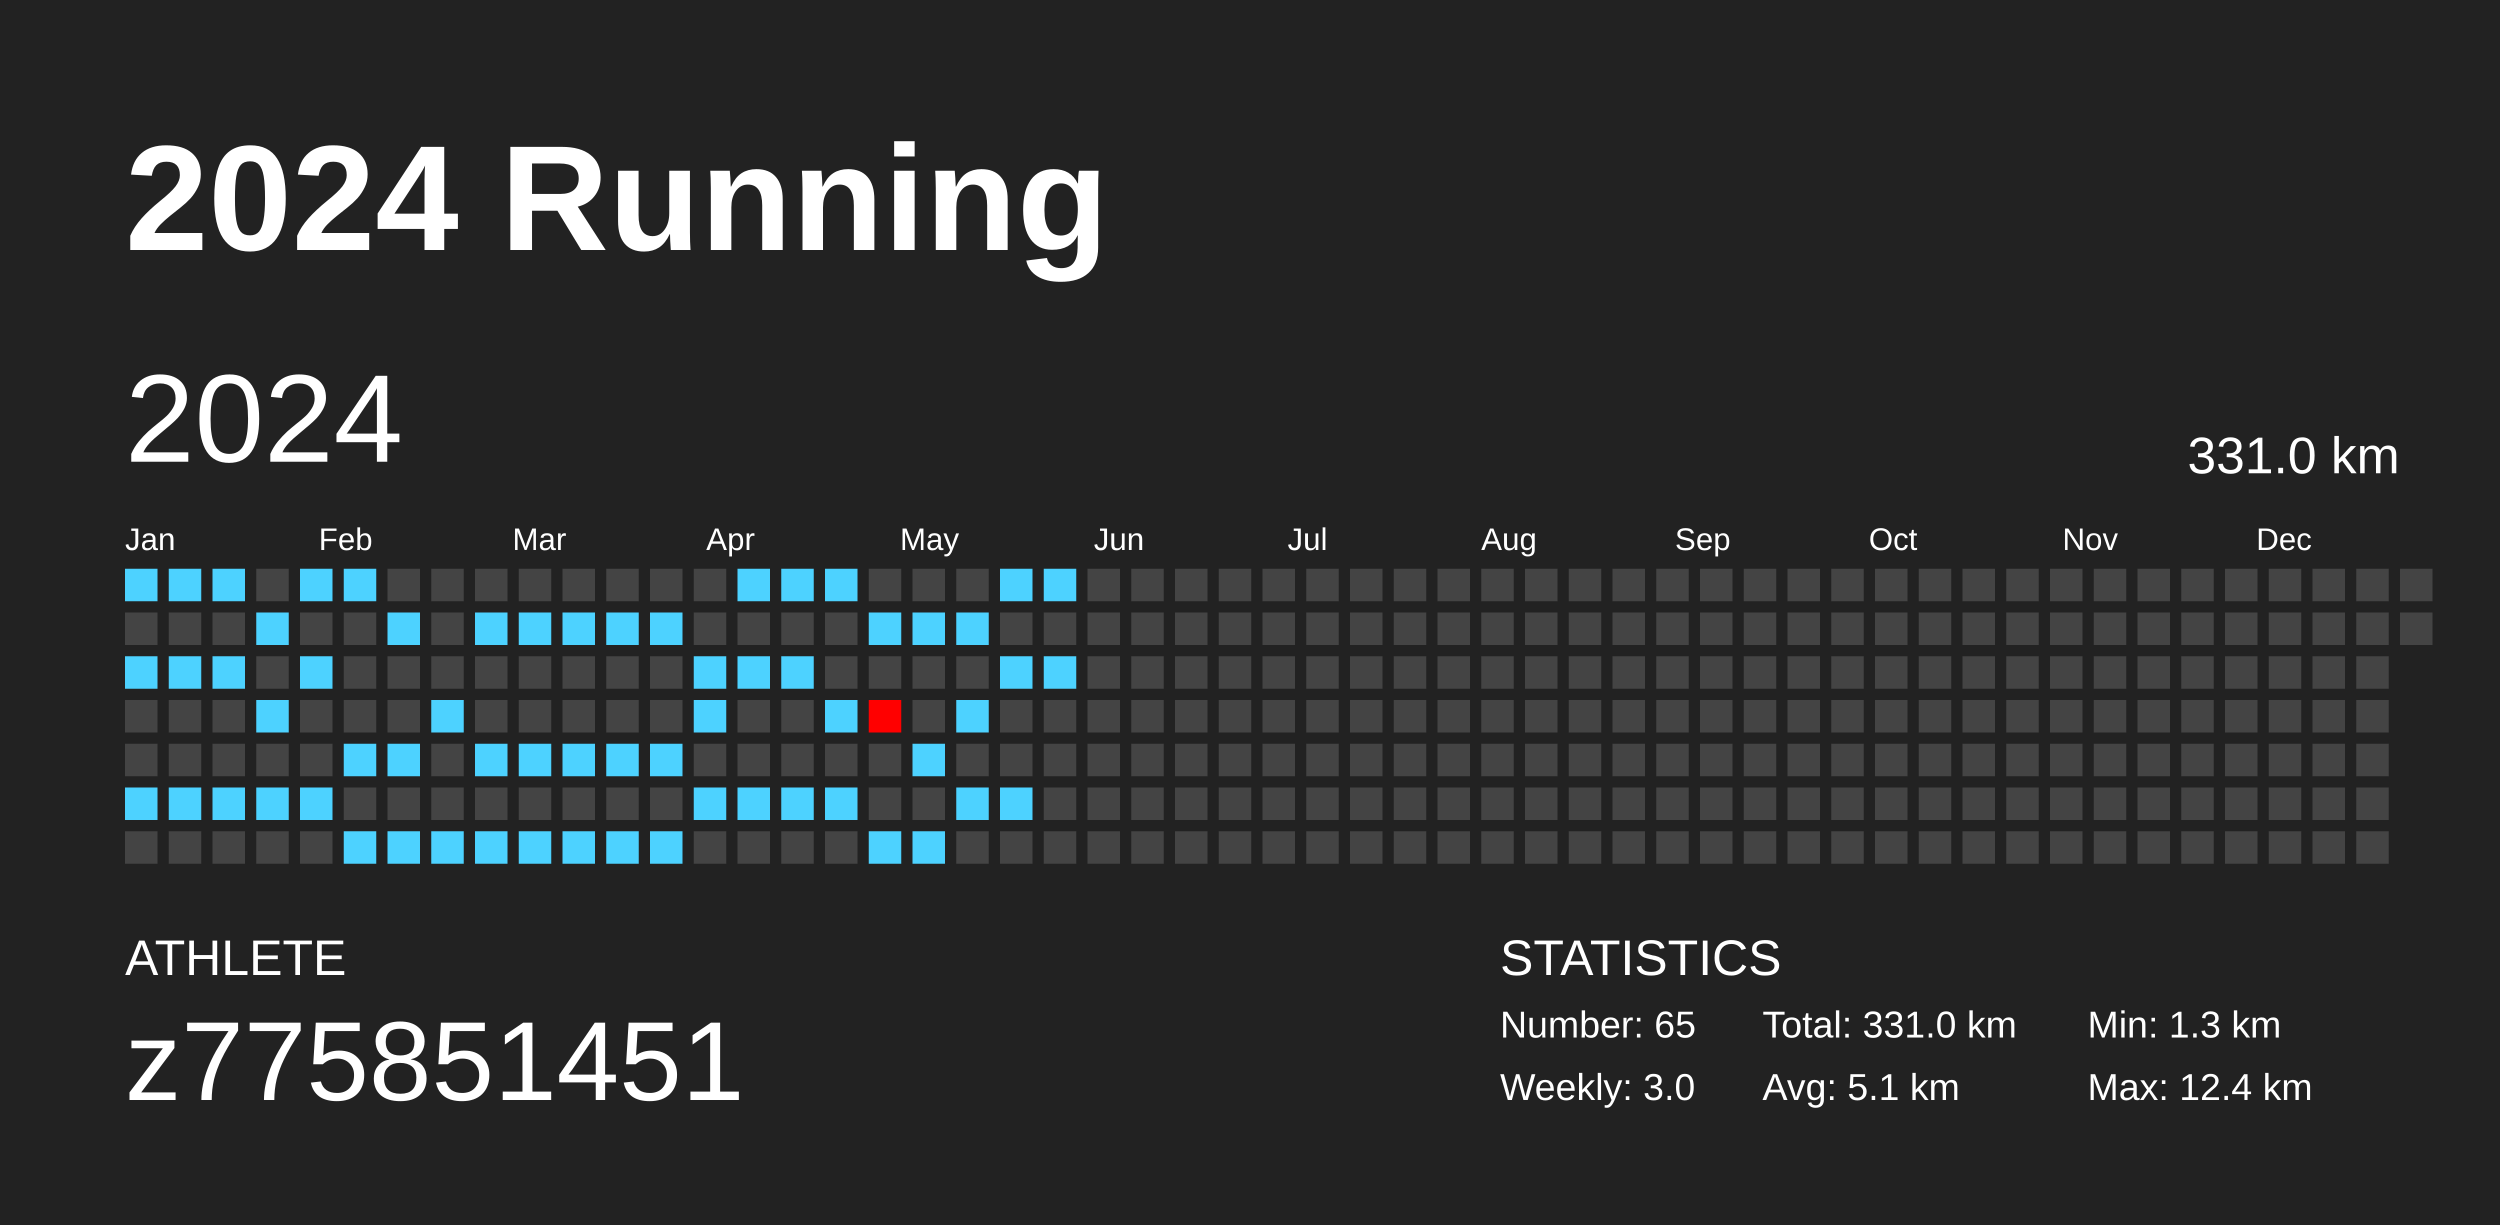
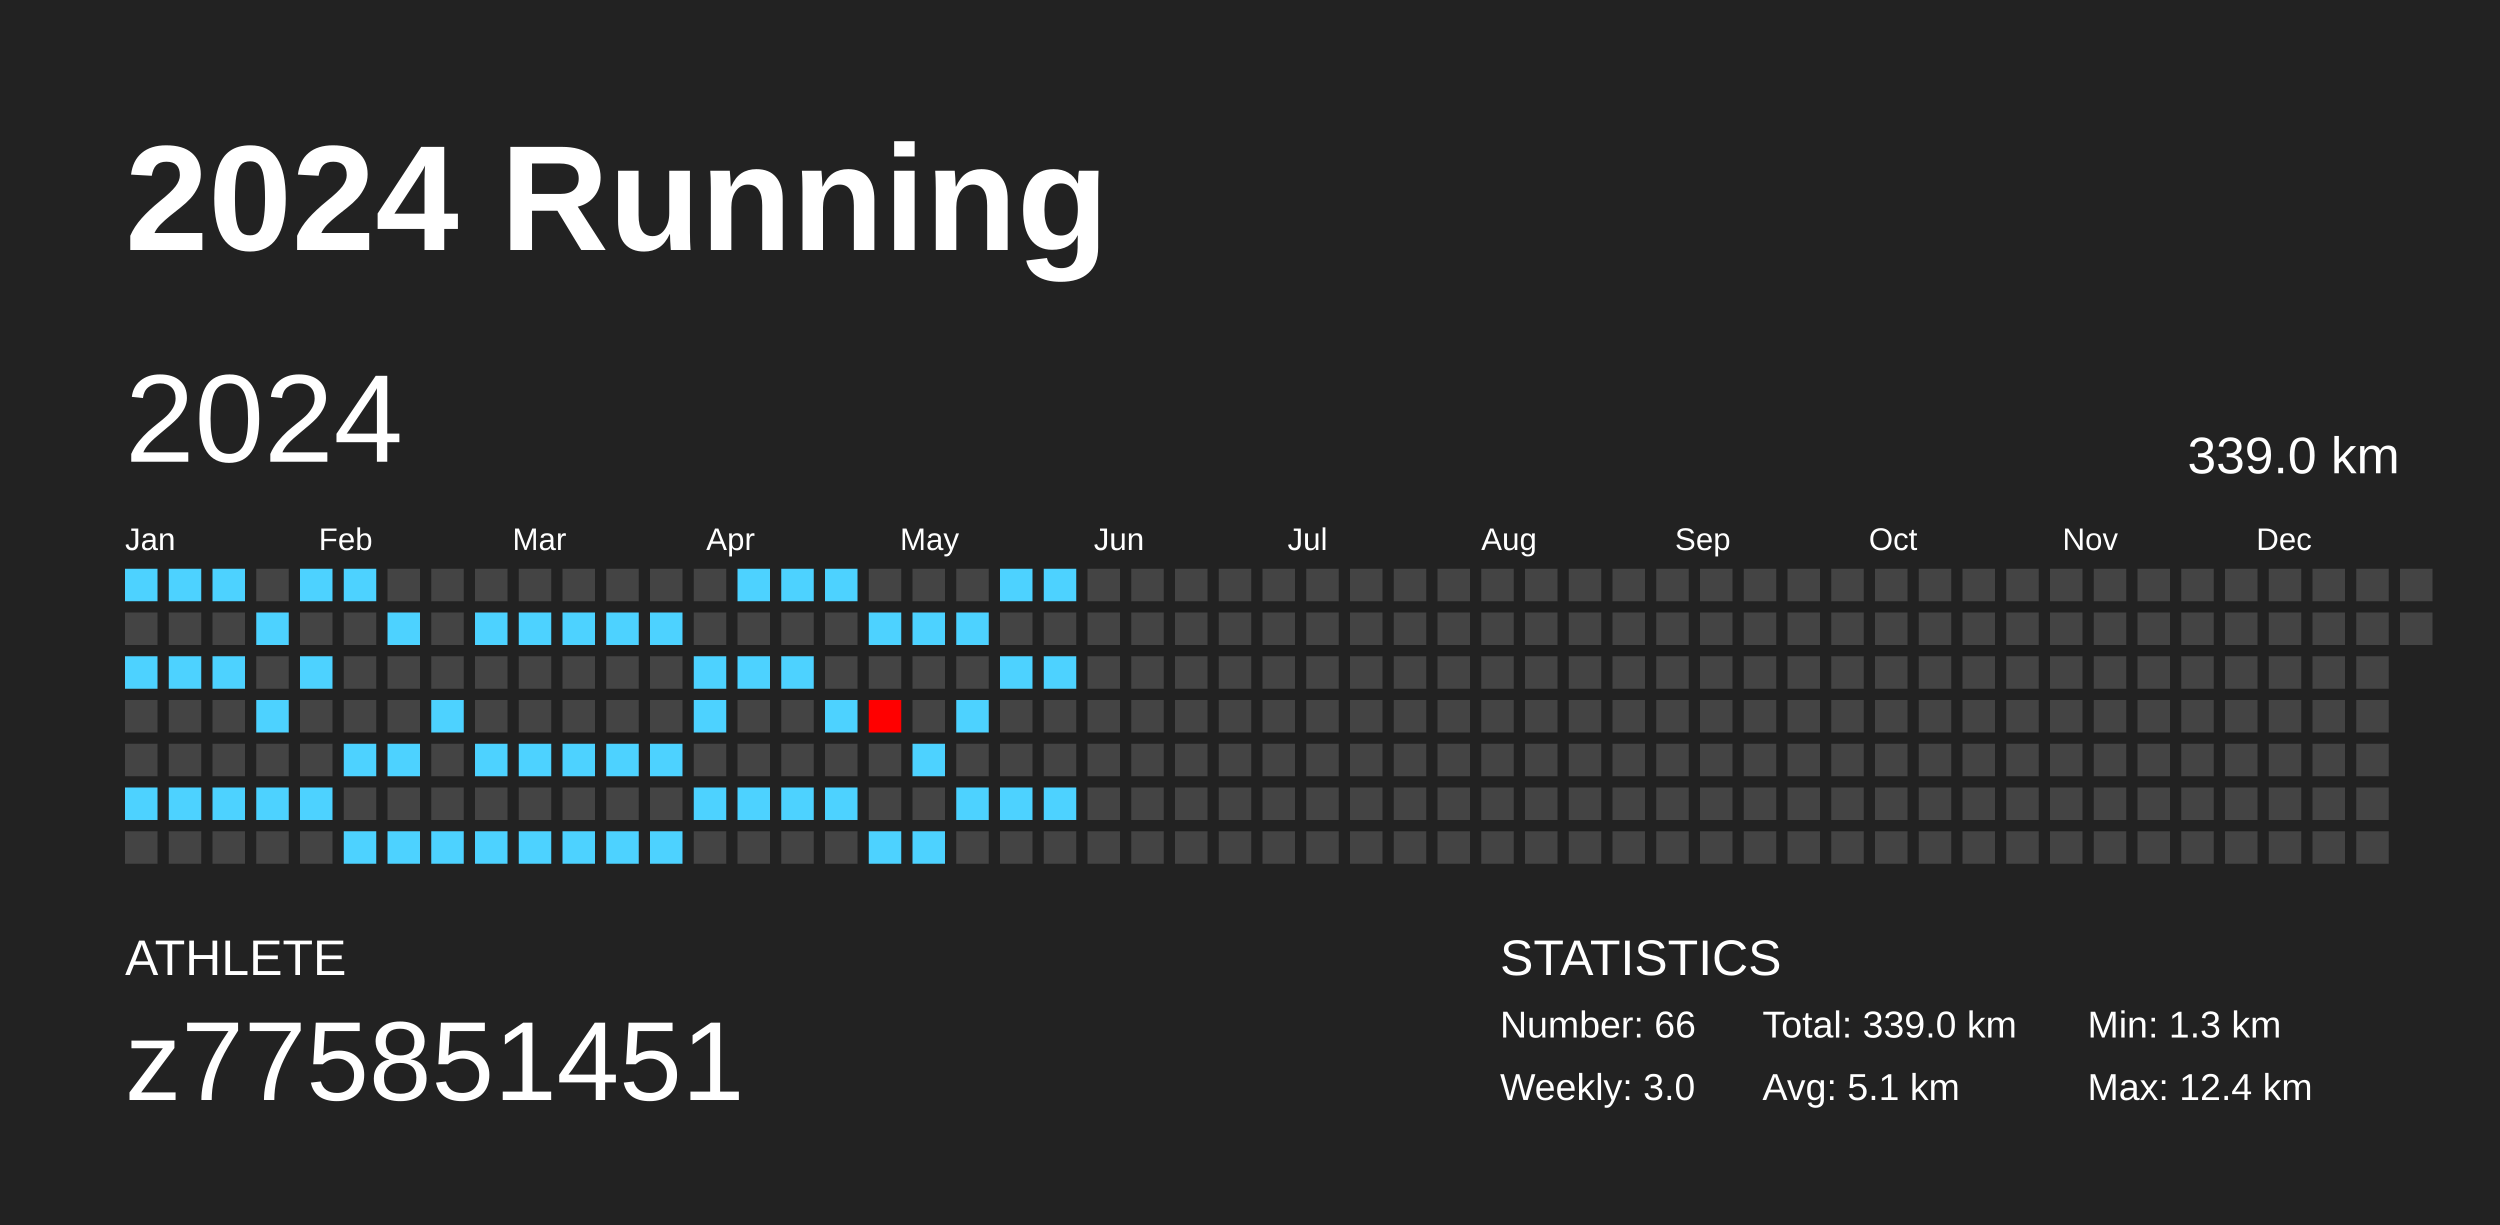
<svg xmlns="http://www.w3.org/2000/svg" baseProfile="full" height="98mm" version="1.1" viewBox="0,0,200,98" width="200mm">
  <defs />
  <rect fill="#222222" height="98" width="200" x="0" y="0" />
  <text fill="#FFFFFF" style="font-size:12px; font-family:Arial; font-weight:bold;" x="10" y="20">2024 Running</text>
  <text fill="#FFFFFF" style="font-size:4px; font-family:Arial" x="10" y="78">ATHLETE</text>
  <text fill="#FFFFFF" style="font-size:9px; font-family:Arial" x="10" y="88">z775851451</text>
  <text fill="#FFFFFF" style="font-size:4px; font-family:Arial" x="120" y="78">STATISTICS</text>
-   <text fill="#FFFFFF" style="font-size:3px; font-family:Arial" x="120" y="83">Number: 65</text>
+   <text fill="#FFFFFF" style="font-size:3px; font-family:Arial" x="120" y="83">Number: 66</text>
  <text fill="#FFFFFF" style="font-size:3px; font-family:Arial" x="120" y="88">Weekly: 3.0</text>
-   <text fill="#FFFFFF" style="font-size:3px; font-family:Arial" x="141" y="83">Total: 331.0 km</text>
+   <text fill="#FFFFFF" style="font-size:3px; font-family:Arial" x="141" y="83">Total: 339.0 km</text>
  <text fill="#FFFFFF" style="font-size:3px; font-family:Arial" x="141" y="88">Avg: 5.1 km</text>
  <text fill="#FFFFFF" style="font-size:3px; font-family:Arial" x="167" y="83">Min: 1.3 km</text>
  <text fill="#FFFFFF" style="font-size:3px; font-family:Arial" x="167" y="88">Max: 12.4 km</text>
  <text dominant-baseline="hanging" fill="#FFFFFF" style="font-size:10.0px; font-family:Arial;" x="10" y="30">2024</text>
-   <text dominant-baseline="hanging" fill="#FFFFFF" style="font-size:4.125px; font-family:Arial;" x="175" y="35">331.0 km</text>
+   <text dominant-baseline="hanging" fill="#FFFFFF" style="font-size:4.125px; font-family:Arial;" x="175" y="35">339.0 km</text>
  <text fill="#FFFFFF" style="font-size:2.5px; font-family:Arial" x="10.0" y="44">Jan</text>
  <text fill="#FFFFFF" style="font-size:2.5px; font-family:Arial" x="25.5" y="44">Feb</text>
  <text fill="#FFFFFF" style="font-size:2.5px; font-family:Arial" x="41.0" y="44">Mar</text>
  <text fill="#FFFFFF" style="font-size:2.5px; font-family:Arial" x="56.5" y="44">Apr</text>
  <text fill="#FFFFFF" style="font-size:2.5px; font-family:Arial" x="72.0" y="44">May</text>
  <text fill="#FFFFFF" style="font-size:2.5px; font-family:Arial" x="87.5" y="44">Jun</text>
  <text fill="#FFFFFF" style="font-size:2.5px; font-family:Arial" x="103.0" y="44">Jul</text>
  <text fill="#FFFFFF" style="font-size:2.5px; font-family:Arial" x="118.5" y="44">Aug</text>
  <text fill="#FFFFFF" style="font-size:2.5px; font-family:Arial" x="134.0" y="44">Sep</text>
  <text fill="#FFFFFF" style="font-size:2.5px; font-family:Arial" x="149.5" y="44">Oct</text>
  <text fill="#FFFFFF" style="font-size:2.5px; font-family:Arial" x="165.0" y="44">Nov</text>
  <text fill="#FFFFFF" style="font-size:2.5px; font-family:Arial" x="180.5" y="44">Dec</text>
  <rect fill="#4dd2ff" height="2.6" width="2.6" x="10.0" y="45.5" />
  <rect fill="#444444" height="2.6" width="2.6" x="10.0" y="49.0" />
  <rect fill="#4dd2ff" height="2.6" width="2.6" x="10.0" y="52.5" />
  <rect fill="#444444" height="2.6" width="2.6" x="10.0" y="56.0" />
  <rect fill="#444444" height="2.6" width="2.6" x="10.0" y="59.5" />
  <rect fill="#4dd2ff" height="2.6" width="2.6" x="10.0" y="63.0" />
  <rect fill="#444444" height="2.6" width="2.6" x="10.0" y="66.5" />
  <rect fill="#4dd2ff" height="2.6" width="2.6" x="13.5" y="45.5" />
  <rect fill="#444444" height="2.6" width="2.6" x="13.5" y="49.0" />
  <rect fill="#4dd2ff" height="2.6" width="2.6" x="13.5" y="52.5" />
  <rect fill="#444444" height="2.6" width="2.6" x="13.5" y="56.0" />
  <rect fill="#444444" height="2.6" width="2.6" x="13.5" y="59.5" />
  <rect fill="#4dd2ff" height="2.6" width="2.6" x="13.5" y="63.0" />
  <rect fill="#444444" height="2.6" width="2.6" x="13.5" y="66.5" />
  <rect fill="#4dd2ff" height="2.6" width="2.6" x="17.0" y="45.5" />
  <rect fill="#444444" height="2.6" width="2.6" x="17.0" y="49.0" />
  <rect fill="#4dd2ff" height="2.6" width="2.6" x="17.0" y="52.5" />
  <rect fill="#444444" height="2.6" width="2.6" x="17.0" y="56.0" />
  <rect fill="#444444" height="2.6" width="2.6" x="17.0" y="59.5" />
  <rect fill="#4dd2ff" height="2.6" width="2.6" x="17.0" y="63.0" />
  <rect fill="#444444" height="2.6" width="2.6" x="17.0" y="66.5" />
  <rect fill="#444444" height="2.6" width="2.6" x="20.5" y="45.5" />
  <rect fill="#4dd2ff" height="2.6" width="2.6" x="20.5" y="49.0" />
  <rect fill="#444444" height="2.6" width="2.6" x="20.5" y="52.5" />
  <rect fill="#4dd2ff" height="2.6" width="2.6" x="20.5" y="56.0" />
  <rect fill="#444444" height="2.6" width="2.6" x="20.5" y="59.5" />
  <rect fill="#4dd2ff" height="2.6" width="2.6" x="20.5" y="63.0" />
  <rect fill="#444444" height="2.6" width="2.6" x="20.5" y="66.5" />
  <rect fill="#4dd2ff" height="2.6" width="2.6" x="24.0" y="45.5" />
  <rect fill="#444444" height="2.6" width="2.6" x="24.0" y="49.0" />
  <rect fill="#4dd2ff" height="2.6" width="2.6" x="24.0" y="52.5" />
  <rect fill="#444444" height="2.6" width="2.6" x="24.0" y="56.0" />
  <rect fill="#444444" height="2.6" width="2.6" x="24.0" y="59.5" />
  <rect fill="#4dd2ff" height="2.6" width="2.6" x="24.0" y="63.0" />
  <rect fill="#444444" height="2.6" width="2.6" x="24.0" y="66.5" />
  <rect fill="#4dd2ff" height="2.6" width="2.6" x="27.5" y="45.5" />
  <rect fill="#444444" height="2.6" width="2.6" x="27.5" y="49.0" />
  <rect fill="#444444" height="2.6" width="2.6" x="27.5" y="52.5" />
  <rect fill="#444444" height="2.6" width="2.6" x="27.5" y="56.0" />
  <rect fill="#4dd2ff" height="2.6" width="2.6" x="27.5" y="59.5" />
  <rect fill="#444444" height="2.6" width="2.6" x="27.5" y="63.0" />
  <rect fill="#4dd2ff" height="2.6" width="2.6" x="27.5" y="66.5" />
  <rect fill="#444444" height="2.6" width="2.6" x="31.0" y="45.5" />
  <rect fill="#4dd2ff" height="2.6" width="2.6" x="31.0" y="49.0" />
  <rect fill="#444444" height="2.6" width="2.6" x="31.0" y="52.5" />
  <rect fill="#444444" height="2.6" width="2.6" x="31.0" y="56.0" />
  <rect fill="#4dd2ff" height="2.6" width="2.6" x="31.0" y="59.5" />
  <rect fill="#444444" height="2.6" width="2.6" x="31.0" y="63.0" />
  <rect fill="#4dd2ff" height="2.6" width="2.6" x="31.0" y="66.5" />
  <rect fill="#444444" height="2.6" width="2.6" x="34.5" y="45.5" />
  <rect fill="#444444" height="2.6" width="2.6" x="34.5" y="49.0" />
  <rect fill="#444444" height="2.6" width="2.6" x="34.5" y="52.5" />
  <rect fill="#4dd2ff" height="2.6" width="2.6" x="34.5" y="56.0" />
  <rect fill="#444444" height="2.6" width="2.6" x="34.5" y="59.5" />
  <rect fill="#444444" height="2.6" width="2.6" x="34.5" y="63.0" />
  <rect fill="#4dd2ff" height="2.6" width="2.6" x="34.5" y="66.5" />
  <rect fill="#444444" height="2.6" width="2.6" x="38.0" y="45.5" />
  <rect fill="#4dd2ff" height="2.6" width="2.6" x="38.0" y="49.0" />
  <rect fill="#444444" height="2.6" width="2.6" x="38.0" y="52.5" />
  <rect fill="#444444" height="2.6" width="2.6" x="38.0" y="56.0" />
  <rect fill="#4dd2ff" height="2.6" width="2.6" x="38.0" y="59.5" />
  <rect fill="#444444" height="2.6" width="2.6" x="38.0" y="63.0" />
  <rect fill="#4dd2ff" height="2.6" width="2.6" x="38.0" y="66.5" />
  <rect fill="#444444" height="2.6" width="2.6" x="41.5" y="45.5" />
  <rect fill="#4dd2ff" height="2.6" width="2.6" x="41.5" y="49.0" />
  <rect fill="#444444" height="2.6" width="2.6" x="41.5" y="52.5" />
  <rect fill="#444444" height="2.6" width="2.6" x="41.5" y="56.0" />
  <rect fill="#4dd2ff" height="2.6" width="2.6" x="41.5" y="59.5" />
  <rect fill="#444444" height="2.6" width="2.6" x="41.5" y="63.0" />
  <rect fill="#4dd2ff" height="2.6" width="2.6" x="41.5" y="66.5" />
  <rect fill="#444444" height="2.6" width="2.6" x="45.0" y="45.5" />
  <rect fill="#4dd2ff" height="2.6" width="2.6" x="45.0" y="49.0" />
  <rect fill="#444444" height="2.6" width="2.6" x="45.0" y="52.5" />
  <rect fill="#444444" height="2.6" width="2.6" x="45.0" y="56.0" />
  <rect fill="#4dd2ff" height="2.6" width="2.6" x="45.0" y="59.5" />
  <rect fill="#444444" height="2.6" width="2.6" x="45.0" y="63.0" />
  <rect fill="#4dd2ff" height="2.6" width="2.6" x="45.0" y="66.5" />
  <rect fill="#444444" height="2.6" width="2.6" x="48.5" y="45.5" />
  <rect fill="#4dd2ff" height="2.6" width="2.6" x="48.5" y="49.0" />
  <rect fill="#444444" height="2.6" width="2.6" x="48.5" y="52.5" />
  <rect fill="#444444" height="2.6" width="2.6" x="48.5" y="56.0" />
  <rect fill="#4dd2ff" height="2.6" width="2.6" x="48.5" y="59.5" />
  <rect fill="#444444" height="2.6" width="2.6" x="48.5" y="63.0" />
  <rect fill="#4dd2ff" height="2.6" width="2.6" x="48.5" y="66.5" />
  <rect fill="#444444" height="2.6" width="2.6" x="52.0" y="45.5" />
  <rect fill="#4dd2ff" height="2.6" width="2.6" x="52.0" y="49.0" />
  <rect fill="#444444" height="2.6" width="2.6" x="52.0" y="52.5" />
  <rect fill="#444444" height="2.6" width="2.6" x="52.0" y="56.0" />
  <rect fill="#4dd2ff" height="2.6" width="2.6" x="52.0" y="59.5" />
  <rect fill="#444444" height="2.6" width="2.6" x="52.0" y="63.0" />
  <rect fill="#4dd2ff" height="2.6" width="2.6" x="52.0" y="66.5" />
  <rect fill="#444444" height="2.6" width="2.6" x="55.5" y="45.5" />
  <rect fill="#444444" height="2.6" width="2.6" x="55.5" y="49.0" />
  <rect fill="#4dd2ff" height="2.6" width="2.6" x="55.5" y="52.5" />
  <rect fill="#4dd2ff" height="2.6" width="2.6" x="55.5" y="56.0" />
  <rect fill="#444444" height="2.6" width="2.6" x="55.5" y="59.5" />
  <rect fill="#4dd2ff" height="2.6" width="2.6" x="55.5" y="63.0" />
  <rect fill="#444444" height="2.6" width="2.6" x="55.5" y="66.5" />
  <rect fill="#4dd2ff" height="2.6" width="2.6" x="59.0" y="45.5" />
  <rect fill="#444444" height="2.6" width="2.6" x="59.0" y="49.0" />
  <rect fill="#4dd2ff" height="2.6" width="2.6" x="59.0" y="52.5" />
  <rect fill="#444444" height="2.6" width="2.6" x="59.0" y="56.0" />
  <rect fill="#444444" height="2.6" width="2.6" x="59.0" y="59.5" />
  <rect fill="#4dd2ff" height="2.6" width="2.6" x="59.0" y="63.0" />
  <rect fill="#444444" height="2.6" width="2.6" x="59.0" y="66.5" />
  <rect fill="#4dd2ff" height="2.6" width="2.6" x="62.5" y="45.5" />
  <rect fill="#444444" height="2.6" width="2.6" x="62.5" y="49.0" />
  <rect fill="#4dd2ff" height="2.6" width="2.6" x="62.5" y="52.5" />
  <rect fill="#444444" height="2.6" width="2.6" x="62.5" y="56.0" />
  <rect fill="#444444" height="2.6" width="2.6" x="62.5" y="59.5" />
  <rect fill="#4dd2ff" height="2.6" width="2.6" x="62.5" y="63.0" />
  <rect fill="#444444" height="2.6" width="2.6" x="62.5" y="66.5" />
  <rect fill="#4dd2ff" height="2.6" width="2.6" x="66.0" y="45.5" />
  <rect fill="#444444" height="2.6" width="2.6" x="66.0" y="49.0" />
  <rect fill="#444444" height="2.6" width="2.6" x="66.0" y="52.5" />
  <rect fill="#4dd2ff" height="2.6" width="2.6" x="66.0" y="56.0" />
  <rect fill="#444444" height="2.6" width="2.6" x="66.0" y="59.5" />
  <rect fill="#4dd2ff" height="2.6" width="2.6" x="66.0" y="63.0" />
  <rect fill="#444444" height="2.6" width="2.6" x="66.0" y="66.5" />
  <rect fill="#444444" height="2.6" width="2.6" x="69.5" y="45.5" />
  <rect fill="#4dd2ff" height="2.6" width="2.6" x="69.5" y="49.0" />
  <rect fill="#444444" height="2.6" width="2.6" x="69.5" y="52.5" />
  <rect fill="#ff0000" height="2.6" width="2.6" x="69.5" y="56.0" />
  <rect fill="#444444" height="2.6" width="2.6" x="69.5" y="59.5" />
  <rect fill="#444444" height="2.6" width="2.6" x="69.5" y="63.0" />
  <rect fill="#4dd2ff" height="2.6" width="2.6" x="69.5" y="66.5" />
  <rect fill="#444444" height="2.6" width="2.6" x="73.0" y="45.5" />
  <rect fill="#4dd2ff" height="2.6" width="2.6" x="73.0" y="49.0" />
  <rect fill="#444444" height="2.6" width="2.6" x="73.0" y="52.5" />
  <rect fill="#444444" height="2.6" width="2.6" x="73.0" y="56.0" />
  <rect fill="#4dd2ff" height="2.6" width="2.6" x="73.0" y="59.5" />
  <rect fill="#444444" height="2.6" width="2.6" x="73.0" y="63.0" />
  <rect fill="#4dd2ff" height="2.6" width="2.6" x="73.0" y="66.5" />
  <rect fill="#444444" height="2.6" width="2.6" x="76.5" y="45.5" />
  <rect fill="#4dd2ff" height="2.6" width="2.6" x="76.5" y="49.0" />
  <rect fill="#444444" height="2.6" width="2.6" x="76.5" y="52.5" />
  <rect fill="#4dd2ff" height="2.6" width="2.6" x="76.5" y="56.0" />
  <rect fill="#444444" height="2.6" width="2.6" x="76.5" y="59.5" />
  <rect fill="#4dd2ff" height="2.6" width="2.6" x="76.5" y="63.0" />
  <rect fill="#444444" height="2.6" width="2.6" x="76.5" y="66.5" />
  <rect fill="#4dd2ff" height="2.6" width="2.6" x="80.0" y="45.5" />
  <rect fill="#444444" height="2.6" width="2.6" x="80.0" y="49.0" />
  <rect fill="#4dd2ff" height="2.6" width="2.6" x="80.0" y="52.5" />
  <rect fill="#444444" height="2.6" width="2.6" x="80.0" y="56.0" />
  <rect fill="#444444" height="2.6" width="2.6" x="80.0" y="59.5" />
  <rect fill="#4dd2ff" height="2.6" width="2.6" x="80.0" y="63.0" />
  <rect fill="#444444" height="2.6" width="2.6" x="80.0" y="66.5" />
  <rect fill="#4dd2ff" height="2.6" width="2.6" x="83.5" y="45.5" />
  <rect fill="#444444" height="2.6" width="2.6" x="83.5" y="49.0" />
  <rect fill="#4dd2ff" height="2.6" width="2.6" x="83.5" y="52.5" />
  <rect fill="#444444" height="2.6" width="2.6" x="83.5" y="56.0" />
  <rect fill="#444444" height="2.6" width="2.6" x="83.5" y="59.5" />
-   <rect fill="#444444" height="2.6" width="2.6" x="83.5" y="63.0" />
+   <rect fill="#4dd2ff" height="2.6" width="2.6" x="83.5" y="63.0" />
  <rect fill="#444444" height="2.6" width="2.6" x="83.5" y="66.5" />
  <rect fill="#444444" height="2.6" width="2.6" x="87.0" y="45.5" />
  <rect fill="#444444" height="2.6" width="2.6" x="87.0" y="49.0" />
  <rect fill="#444444" height="2.6" width="2.6" x="87.0" y="52.5" />
  <rect fill="#444444" height="2.6" width="2.6" x="87.0" y="56.0" />
  <rect fill="#444444" height="2.6" width="2.6" x="87.0" y="59.5" />
  <rect fill="#444444" height="2.6" width="2.6" x="87.0" y="63.0" />
  <rect fill="#444444" height="2.6" width="2.6" x="87.0" y="66.5" />
  <rect fill="#444444" height="2.6" width="2.6" x="90.5" y="45.5" />
  <rect fill="#444444" height="2.6" width="2.6" x="90.5" y="49.0" />
  <rect fill="#444444" height="2.6" width="2.6" x="90.5" y="52.5" />
  <rect fill="#444444" height="2.6" width="2.6" x="90.5" y="56.0" />
  <rect fill="#444444" height="2.6" width="2.6" x="90.5" y="59.5" />
  <rect fill="#444444" height="2.6" width="2.6" x="90.5" y="63.0" />
  <rect fill="#444444" height="2.6" width="2.6" x="90.5" y="66.5" />
  <rect fill="#444444" height="2.6" width="2.6" x="94.0" y="45.5" />
  <rect fill="#444444" height="2.6" width="2.6" x="94.0" y="49.0" />
  <rect fill="#444444" height="2.6" width="2.6" x="94.0" y="52.5" />
  <rect fill="#444444" height="2.6" width="2.6" x="94.0" y="56.0" />
  <rect fill="#444444" height="2.6" width="2.6" x="94.0" y="59.5" />
  <rect fill="#444444" height="2.6" width="2.6" x="94.0" y="63.0" />
  <rect fill="#444444" height="2.6" width="2.6" x="94.0" y="66.5" />
  <rect fill="#444444" height="2.6" width="2.6" x="97.5" y="45.5" />
  <rect fill="#444444" height="2.6" width="2.6" x="97.5" y="49.0" />
  <rect fill="#444444" height="2.6" width="2.6" x="97.5" y="52.5" />
  <rect fill="#444444" height="2.6" width="2.6" x="97.5" y="56.0" />
  <rect fill="#444444" height="2.6" width="2.6" x="97.5" y="59.5" />
  <rect fill="#444444" height="2.6" width="2.6" x="97.5" y="63.0" />
  <rect fill="#444444" height="2.6" width="2.6" x="97.5" y="66.5" />
  <rect fill="#444444" height="2.6" width="2.6" x="101.0" y="45.5" />
  <rect fill="#444444" height="2.6" width="2.6" x="101.0" y="49.0" />
  <rect fill="#444444" height="2.6" width="2.6" x="101.0" y="52.5" />
  <rect fill="#444444" height="2.6" width="2.6" x="101.0" y="56.0" />
  <rect fill="#444444" height="2.6" width="2.6" x="101.0" y="59.5" />
  <rect fill="#444444" height="2.6" width="2.6" x="101.0" y="63.0" />
  <rect fill="#444444" height="2.6" width="2.6" x="101.0" y="66.5" />
  <rect fill="#444444" height="2.6" width="2.6" x="104.5" y="45.5" />
  <rect fill="#444444" height="2.6" width="2.6" x="104.5" y="49.0" />
  <rect fill="#444444" height="2.6" width="2.6" x="104.5" y="52.5" />
  <rect fill="#444444" height="2.6" width="2.6" x="104.5" y="56.0" />
  <rect fill="#444444" height="2.6" width="2.6" x="104.5" y="59.5" />
  <rect fill="#444444" height="2.6" width="2.6" x="104.5" y="63.0" />
  <rect fill="#444444" height="2.6" width="2.6" x="104.5" y="66.5" />
  <rect fill="#444444" height="2.6" width="2.6" x="108.0" y="45.5" />
  <rect fill="#444444" height="2.6" width="2.6" x="108.0" y="49.0" />
  <rect fill="#444444" height="2.6" width="2.6" x="108.0" y="52.5" />
  <rect fill="#444444" height="2.6" width="2.6" x="108.0" y="56.0" />
  <rect fill="#444444" height="2.6" width="2.6" x="108.0" y="59.5" />
  <rect fill="#444444" height="2.6" width="2.6" x="108.0" y="63.0" />
  <rect fill="#444444" height="2.6" width="2.6" x="108.0" y="66.5" />
  <rect fill="#444444" height="2.6" width="2.6" x="111.5" y="45.5" />
  <rect fill="#444444" height="2.6" width="2.6" x="111.5" y="49.0" />
  <rect fill="#444444" height="2.6" width="2.6" x="111.5" y="52.5" />
  <rect fill="#444444" height="2.6" width="2.6" x="111.5" y="56.0" />
  <rect fill="#444444" height="2.6" width="2.6" x="111.5" y="59.5" />
  <rect fill="#444444" height="2.6" width="2.6" x="111.5" y="63.0" />
  <rect fill="#444444" height="2.6" width="2.6" x="111.5" y="66.5" />
  <rect fill="#444444" height="2.6" width="2.6" x="115.0" y="45.5" />
  <rect fill="#444444" height="2.6" width="2.6" x="115.0" y="49.0" />
  <rect fill="#444444" height="2.6" width="2.6" x="115.0" y="52.5" />
  <rect fill="#444444" height="2.6" width="2.6" x="115.0" y="56.0" />
  <rect fill="#444444" height="2.6" width="2.6" x="115.0" y="59.5" />
  <rect fill="#444444" height="2.6" width="2.6" x="115.0" y="63.0" />
  <rect fill="#444444" height="2.6" width="2.6" x="115.0" y="66.5" />
  <rect fill="#444444" height="2.6" width="2.6" x="118.5" y="45.5" />
  <rect fill="#444444" height="2.6" width="2.6" x="118.5" y="49.0" />
  <rect fill="#444444" height="2.6" width="2.6" x="118.5" y="52.5" />
  <rect fill="#444444" height="2.6" width="2.6" x="118.5" y="56.0" />
  <rect fill="#444444" height="2.6" width="2.6" x="118.5" y="59.5" />
  <rect fill="#444444" height="2.6" width="2.6" x="118.5" y="63.0" />
  <rect fill="#444444" height="2.6" width="2.6" x="118.5" y="66.5" />
  <rect fill="#444444" height="2.6" width="2.6" x="122.0" y="45.5" />
  <rect fill="#444444" height="2.6" width="2.6" x="122.0" y="49.0" />
  <rect fill="#444444" height="2.6" width="2.6" x="122.0" y="52.5" />
  <rect fill="#444444" height="2.6" width="2.6" x="122.0" y="56.0" />
  <rect fill="#444444" height="2.6" width="2.6" x="122.0" y="59.5" />
  <rect fill="#444444" height="2.6" width="2.6" x="122.0" y="63.0" />
  <rect fill="#444444" height="2.6" width="2.6" x="122.0" y="66.5" />
  <rect fill="#444444" height="2.6" width="2.6" x="125.5" y="45.5" />
  <rect fill="#444444" height="2.6" width="2.6" x="125.5" y="49.0" />
  <rect fill="#444444" height="2.6" width="2.6" x="125.5" y="52.5" />
  <rect fill="#444444" height="2.6" width="2.6" x="125.5" y="56.0" />
  <rect fill="#444444" height="2.6" width="2.6" x="125.5" y="59.5" />
  <rect fill="#444444" height="2.6" width="2.6" x="125.5" y="63.0" />
  <rect fill="#444444" height="2.6" width="2.6" x="125.5" y="66.5" />
  <rect fill="#444444" height="2.6" width="2.6" x="129.0" y="45.5" />
  <rect fill="#444444" height="2.6" width="2.6" x="129.0" y="49.0" />
  <rect fill="#444444" height="2.6" width="2.6" x="129.0" y="52.5" />
  <rect fill="#444444" height="2.6" width="2.6" x="129.0" y="56.0" />
  <rect fill="#444444" height="2.6" width="2.6" x="129.0" y="59.5" />
  <rect fill="#444444" height="2.6" width="2.6" x="129.0" y="63.0" />
  <rect fill="#444444" height="2.6" width="2.6" x="129.0" y="66.5" />
  <rect fill="#444444" height="2.6" width="2.6" x="132.5" y="45.5" />
  <rect fill="#444444" height="2.6" width="2.6" x="132.5" y="49.0" />
  <rect fill="#444444" height="2.6" width="2.6" x="132.5" y="52.5" />
  <rect fill="#444444" height="2.6" width="2.6" x="132.5" y="56.0" />
  <rect fill="#444444" height="2.6" width="2.6" x="132.5" y="59.5" />
  <rect fill="#444444" height="2.6" width="2.6" x="132.5" y="63.0" />
  <rect fill="#444444" height="2.6" width="2.6" x="132.5" y="66.5" />
  <rect fill="#444444" height="2.6" width="2.6" x="136.0" y="45.5" />
  <rect fill="#444444" height="2.6" width="2.6" x="136.0" y="49.0" />
  <rect fill="#444444" height="2.6" width="2.6" x="136.0" y="52.5" />
  <rect fill="#444444" height="2.6" width="2.6" x="136.0" y="56.0" />
  <rect fill="#444444" height="2.6" width="2.6" x="136.0" y="59.5" />
  <rect fill="#444444" height="2.6" width="2.6" x="136.0" y="63.0" />
  <rect fill="#444444" height="2.6" width="2.6" x="136.0" y="66.5" />
  <rect fill="#444444" height="2.6" width="2.6" x="139.5" y="45.5" />
  <rect fill="#444444" height="2.6" width="2.6" x="139.5" y="49.0" />
  <rect fill="#444444" height="2.6" width="2.6" x="139.5" y="52.5" />
  <rect fill="#444444" height="2.6" width="2.6" x="139.5" y="56.0" />
  <rect fill="#444444" height="2.6" width="2.6" x="139.5" y="59.5" />
  <rect fill="#444444" height="2.6" width="2.6" x="139.5" y="63.0" />
  <rect fill="#444444" height="2.6" width="2.6" x="139.5" y="66.5" />
  <rect fill="#444444" height="2.6" width="2.6" x="143.0" y="45.5" />
  <rect fill="#444444" height="2.6" width="2.6" x="143.0" y="49.0" />
  <rect fill="#444444" height="2.6" width="2.6" x="143.0" y="52.5" />
  <rect fill="#444444" height="2.6" width="2.6" x="143.0" y="56.0" />
  <rect fill="#444444" height="2.6" width="2.6" x="143.0" y="59.5" />
  <rect fill="#444444" height="2.6" width="2.6" x="143.0" y="63.0" />
  <rect fill="#444444" height="2.6" width="2.6" x="143.0" y="66.5" />
  <rect fill="#444444" height="2.6" width="2.6" x="146.5" y="45.5" />
  <rect fill="#444444" height="2.6" width="2.6" x="146.5" y="49.0" />
  <rect fill="#444444" height="2.6" width="2.6" x="146.5" y="52.5" />
  <rect fill="#444444" height="2.6" width="2.6" x="146.5" y="56.0" />
  <rect fill="#444444" height="2.6" width="2.6" x="146.5" y="59.5" />
  <rect fill="#444444" height="2.6" width="2.6" x="146.5" y="63.0" />
  <rect fill="#444444" height="2.6" width="2.6" x="146.5" y="66.5" />
  <rect fill="#444444" height="2.6" width="2.6" x="150.0" y="45.5" />
  <rect fill="#444444" height="2.6" width="2.6" x="150.0" y="49.0" />
  <rect fill="#444444" height="2.6" width="2.6" x="150.0" y="52.5" />
  <rect fill="#444444" height="2.6" width="2.6" x="150.0" y="56.0" />
  <rect fill="#444444" height="2.6" width="2.6" x="150.0" y="59.5" />
  <rect fill="#444444" height="2.6" width="2.6" x="150.0" y="63.0" />
  <rect fill="#444444" height="2.6" width="2.6" x="150.0" y="66.5" />
  <rect fill="#444444" height="2.6" width="2.6" x="153.5" y="45.5" />
  <rect fill="#444444" height="2.6" width="2.6" x="153.5" y="49.0" />
  <rect fill="#444444" height="2.6" width="2.6" x="153.5" y="52.5" />
  <rect fill="#444444" height="2.6" width="2.6" x="153.5" y="56.0" />
  <rect fill="#444444" height="2.6" width="2.6" x="153.5" y="59.5" />
  <rect fill="#444444" height="2.6" width="2.6" x="153.5" y="63.0" />
  <rect fill="#444444" height="2.6" width="2.6" x="153.5" y="66.5" />
  <rect fill="#444444" height="2.6" width="2.6" x="157.0" y="45.5" />
  <rect fill="#444444" height="2.6" width="2.6" x="157.0" y="49.0" />
  <rect fill="#444444" height="2.6" width="2.6" x="157.0" y="52.5" />
  <rect fill="#444444" height="2.6" width="2.6" x="157.0" y="56.0" />
  <rect fill="#444444" height="2.6" width="2.6" x="157.0" y="59.5" />
  <rect fill="#444444" height="2.6" width="2.6" x="157.0" y="63.0" />
  <rect fill="#444444" height="2.6" width="2.6" x="157.0" y="66.5" />
  <rect fill="#444444" height="2.6" width="2.6" x="160.5" y="45.5" />
  <rect fill="#444444" height="2.6" width="2.6" x="160.5" y="49.0" />
  <rect fill="#444444" height="2.6" width="2.6" x="160.5" y="52.5" />
  <rect fill="#444444" height="2.6" width="2.6" x="160.5" y="56.0" />
  <rect fill="#444444" height="2.6" width="2.6" x="160.5" y="59.5" />
  <rect fill="#444444" height="2.6" width="2.6" x="160.5" y="63.0" />
  <rect fill="#444444" height="2.6" width="2.6" x="160.5" y="66.5" />
  <rect fill="#444444" height="2.6" width="2.6" x="164.0" y="45.5" />
  <rect fill="#444444" height="2.6" width="2.6" x="164.0" y="49.0" />
  <rect fill="#444444" height="2.6" width="2.6" x="164.0" y="52.5" />
  <rect fill="#444444" height="2.6" width="2.6" x="164.0" y="56.0" />
  <rect fill="#444444" height="2.6" width="2.6" x="164.0" y="59.5" />
  <rect fill="#444444" height="2.6" width="2.6" x="164.0" y="63.0" />
  <rect fill="#444444" height="2.6" width="2.6" x="164.0" y="66.5" />
  <rect fill="#444444" height="2.6" width="2.6" x="167.5" y="45.5" />
  <rect fill="#444444" height="2.6" width="2.6" x="167.5" y="49.0" />
  <rect fill="#444444" height="2.6" width="2.6" x="167.5" y="52.5" />
  <rect fill="#444444" height="2.6" width="2.6" x="167.5" y="56.0" />
  <rect fill="#444444" height="2.6" width="2.6" x="167.5" y="59.5" />
  <rect fill="#444444" height="2.6" width="2.6" x="167.5" y="63.0" />
  <rect fill="#444444" height="2.6" width="2.6" x="167.5" y="66.5" />
  <rect fill="#444444" height="2.6" width="2.6" x="171.0" y="45.5" />
  <rect fill="#444444" height="2.6" width="2.6" x="171.0" y="49.0" />
  <rect fill="#444444" height="2.6" width="2.6" x="171.0" y="52.5" />
  <rect fill="#444444" height="2.6" width="2.6" x="171.0" y="56.0" />
  <rect fill="#444444" height="2.6" width="2.6" x="171.0" y="59.5" />
  <rect fill="#444444" height="2.6" width="2.6" x="171.0" y="63.0" />
  <rect fill="#444444" height="2.6" width="2.6" x="171.0" y="66.5" />
  <rect fill="#444444" height="2.6" width="2.6" x="174.5" y="45.5" />
  <rect fill="#444444" height="2.6" width="2.6" x="174.5" y="49.0" />
  <rect fill="#444444" height="2.6" width="2.6" x="174.5" y="52.5" />
  <rect fill="#444444" height="2.6" width="2.6" x="174.5" y="56.0" />
  <rect fill="#444444" height="2.6" width="2.6" x="174.5" y="59.5" />
  <rect fill="#444444" height="2.6" width="2.6" x="174.5" y="63.0" />
  <rect fill="#444444" height="2.6" width="2.6" x="174.5" y="66.5" />
  <rect fill="#444444" height="2.6" width="2.6" x="178.0" y="45.5" />
  <rect fill="#444444" height="2.6" width="2.6" x="178.0" y="49.0" />
  <rect fill="#444444" height="2.6" width="2.6" x="178.0" y="52.5" />
  <rect fill="#444444" height="2.6" width="2.6" x="178.0" y="56.0" />
  <rect fill="#444444" height="2.6" width="2.6" x="178.0" y="59.5" />
  <rect fill="#444444" height="2.6" width="2.6" x="178.0" y="63.0" />
  <rect fill="#444444" height="2.6" width="2.6" x="178.0" y="66.5" />
  <rect fill="#444444" height="2.6" width="2.6" x="181.5" y="45.5" />
  <rect fill="#444444" height="2.6" width="2.6" x="181.5" y="49.0" />
  <rect fill="#444444" height="2.6" width="2.6" x="181.5" y="52.5" />
  <rect fill="#444444" height="2.6" width="2.6" x="181.5" y="56.0" />
  <rect fill="#444444" height="2.6" width="2.6" x="181.5" y="59.5" />
  <rect fill="#444444" height="2.6" width="2.6" x="181.5" y="63.0" />
  <rect fill="#444444" height="2.6" width="2.6" x="181.5" y="66.5" />
  <rect fill="#444444" height="2.6" width="2.6" x="185.0" y="45.5" />
  <rect fill="#444444" height="2.6" width="2.6" x="185.0" y="49.0" />
  <rect fill="#444444" height="2.6" width="2.6" x="185.0" y="52.5" />
  <rect fill="#444444" height="2.6" width="2.6" x="185.0" y="56.0" />
  <rect fill="#444444" height="2.6" width="2.6" x="185.0" y="59.5" />
  <rect fill="#444444" height="2.6" width="2.6" x="185.0" y="63.0" />
  <rect fill="#444444" height="2.6" width="2.6" x="185.0" y="66.5" />
  <rect fill="#444444" height="2.6" width="2.6" x="188.5" y="45.5" />
  <rect fill="#444444" height="2.6" width="2.6" x="188.5" y="49.0" />
  <rect fill="#444444" height="2.6" width="2.6" x="188.5" y="52.5" />
  <rect fill="#444444" height="2.6" width="2.6" x="188.5" y="56.0" />
  <rect fill="#444444" height="2.6" width="2.6" x="188.5" y="59.5" />
  <rect fill="#444444" height="2.6" width="2.6" x="188.5" y="63.0" />
  <rect fill="#444444" height="2.6" width="2.6" x="188.5" y="66.5" />
  <rect fill="#444444" height="2.6" width="2.6" x="192.0" y="45.5" />
  <rect fill="#444444" height="2.6" width="2.6" x="192.0" y="49.0" />
</svg>
